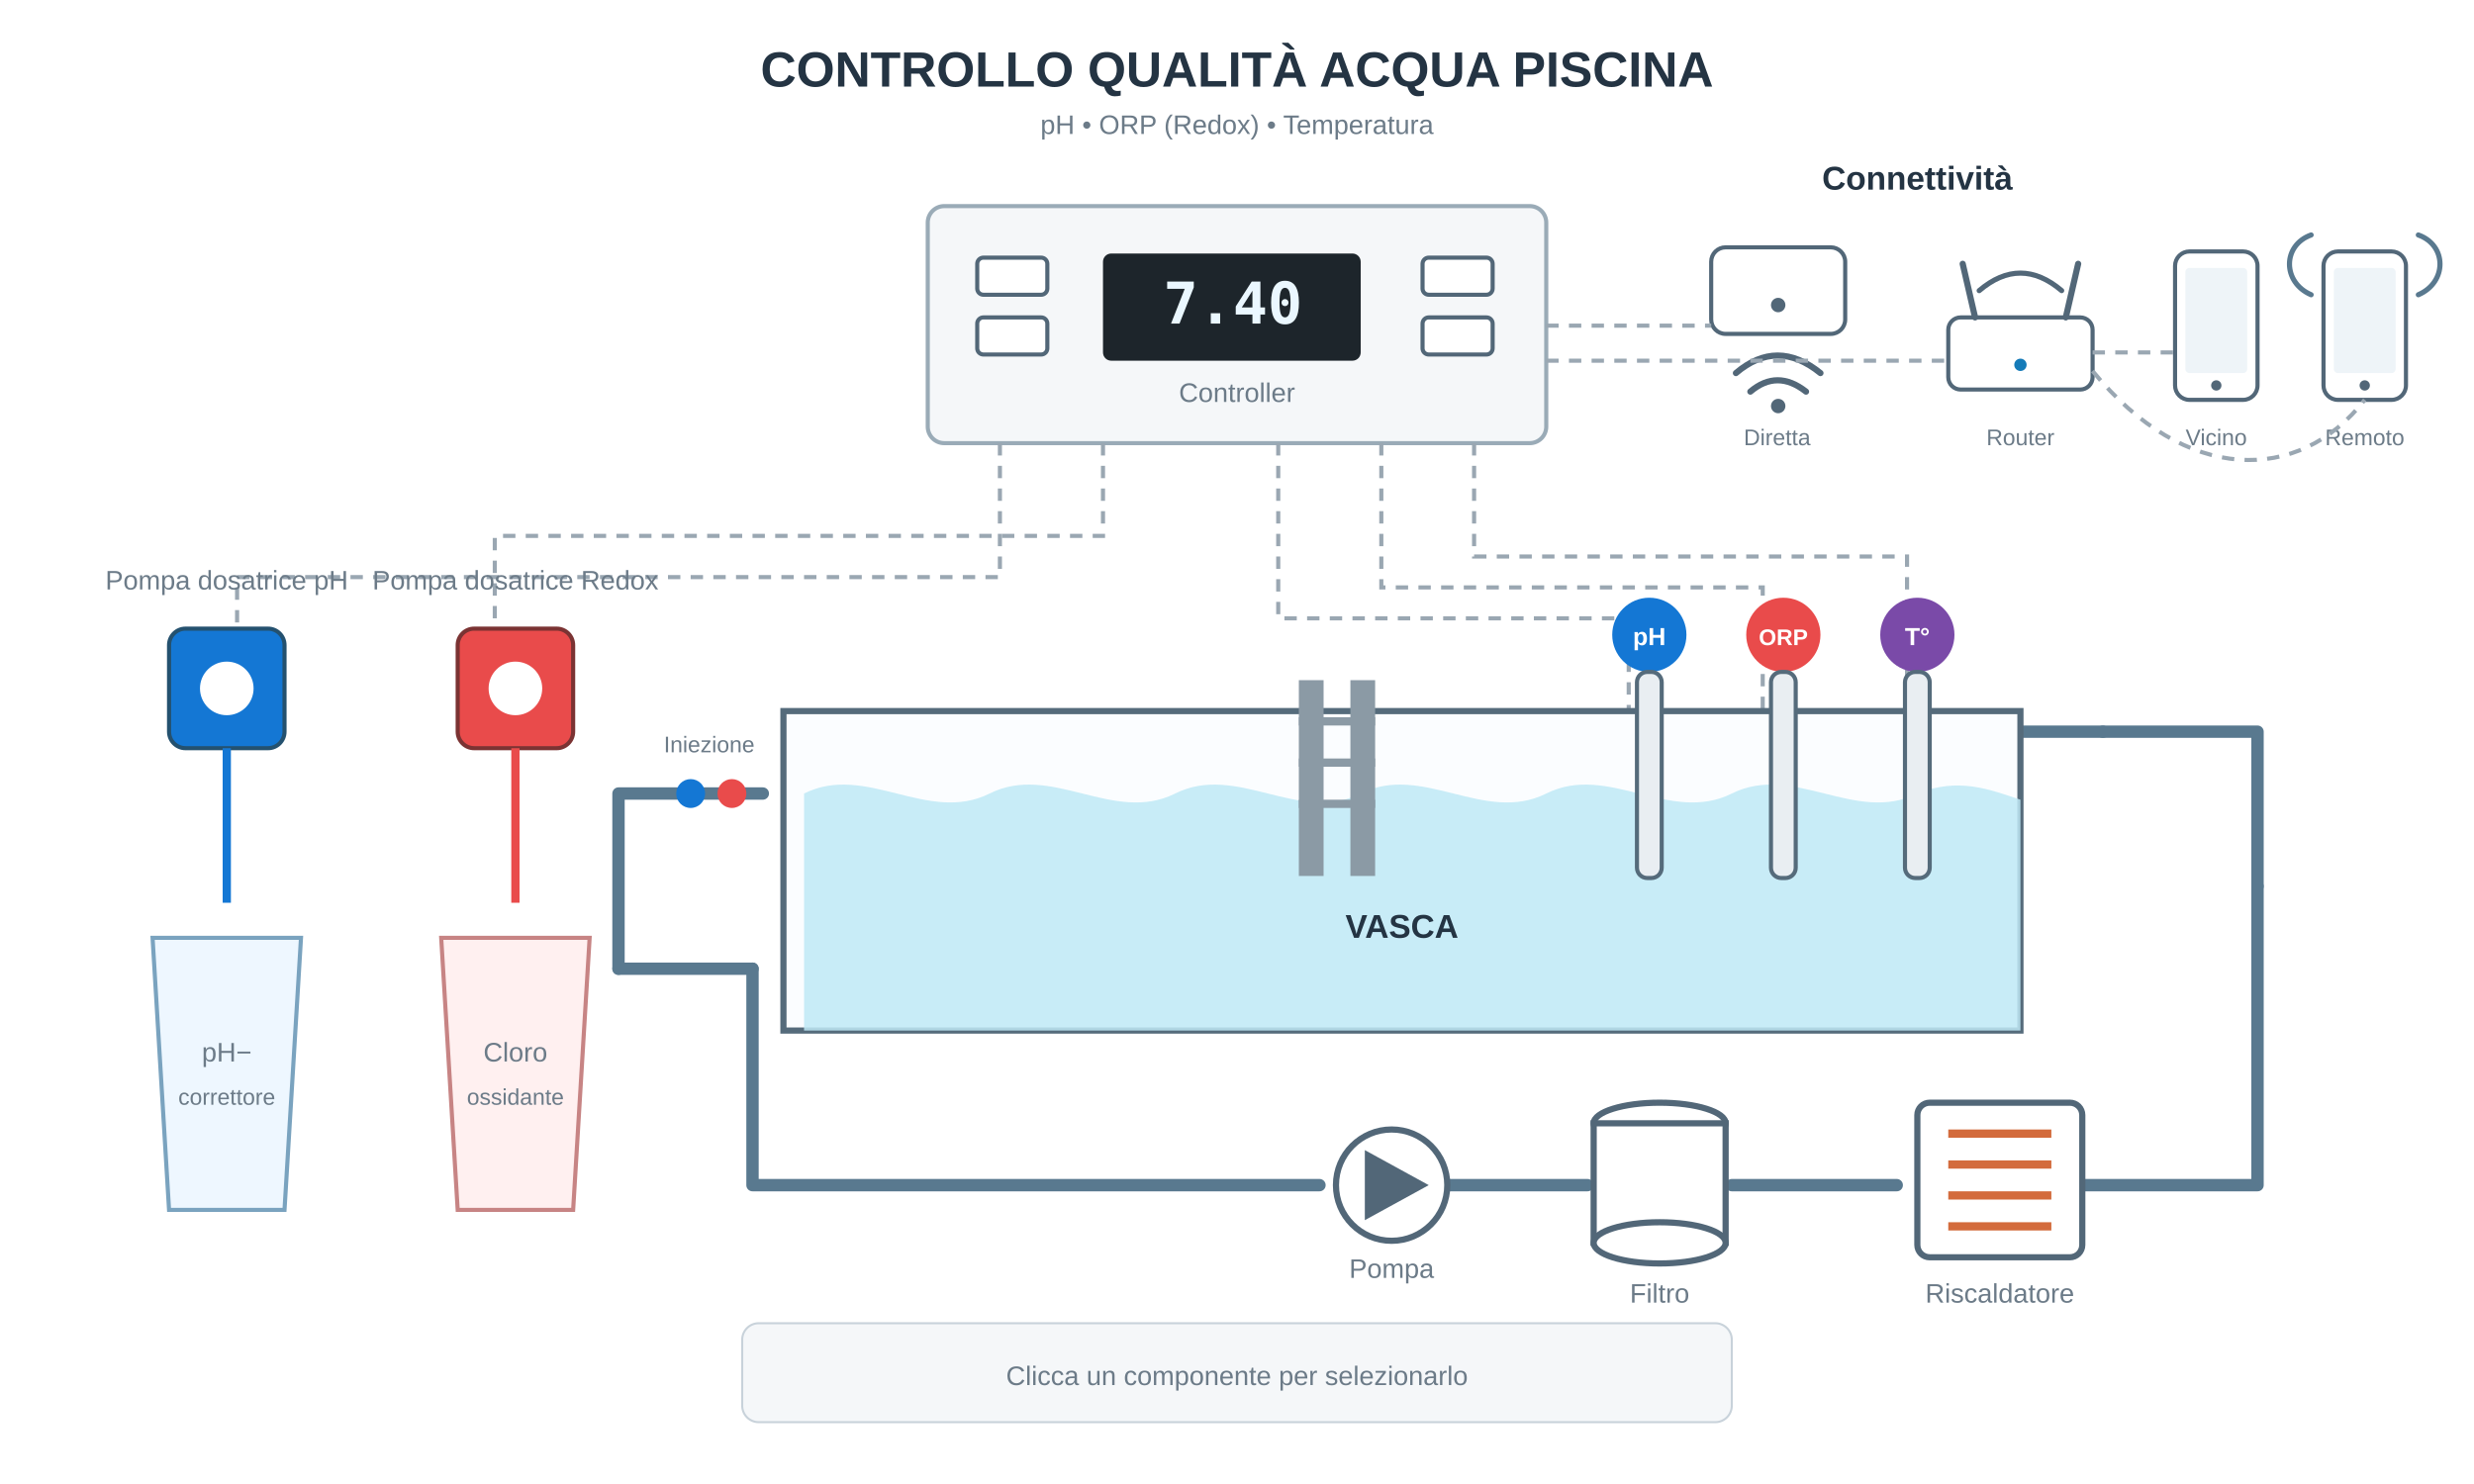
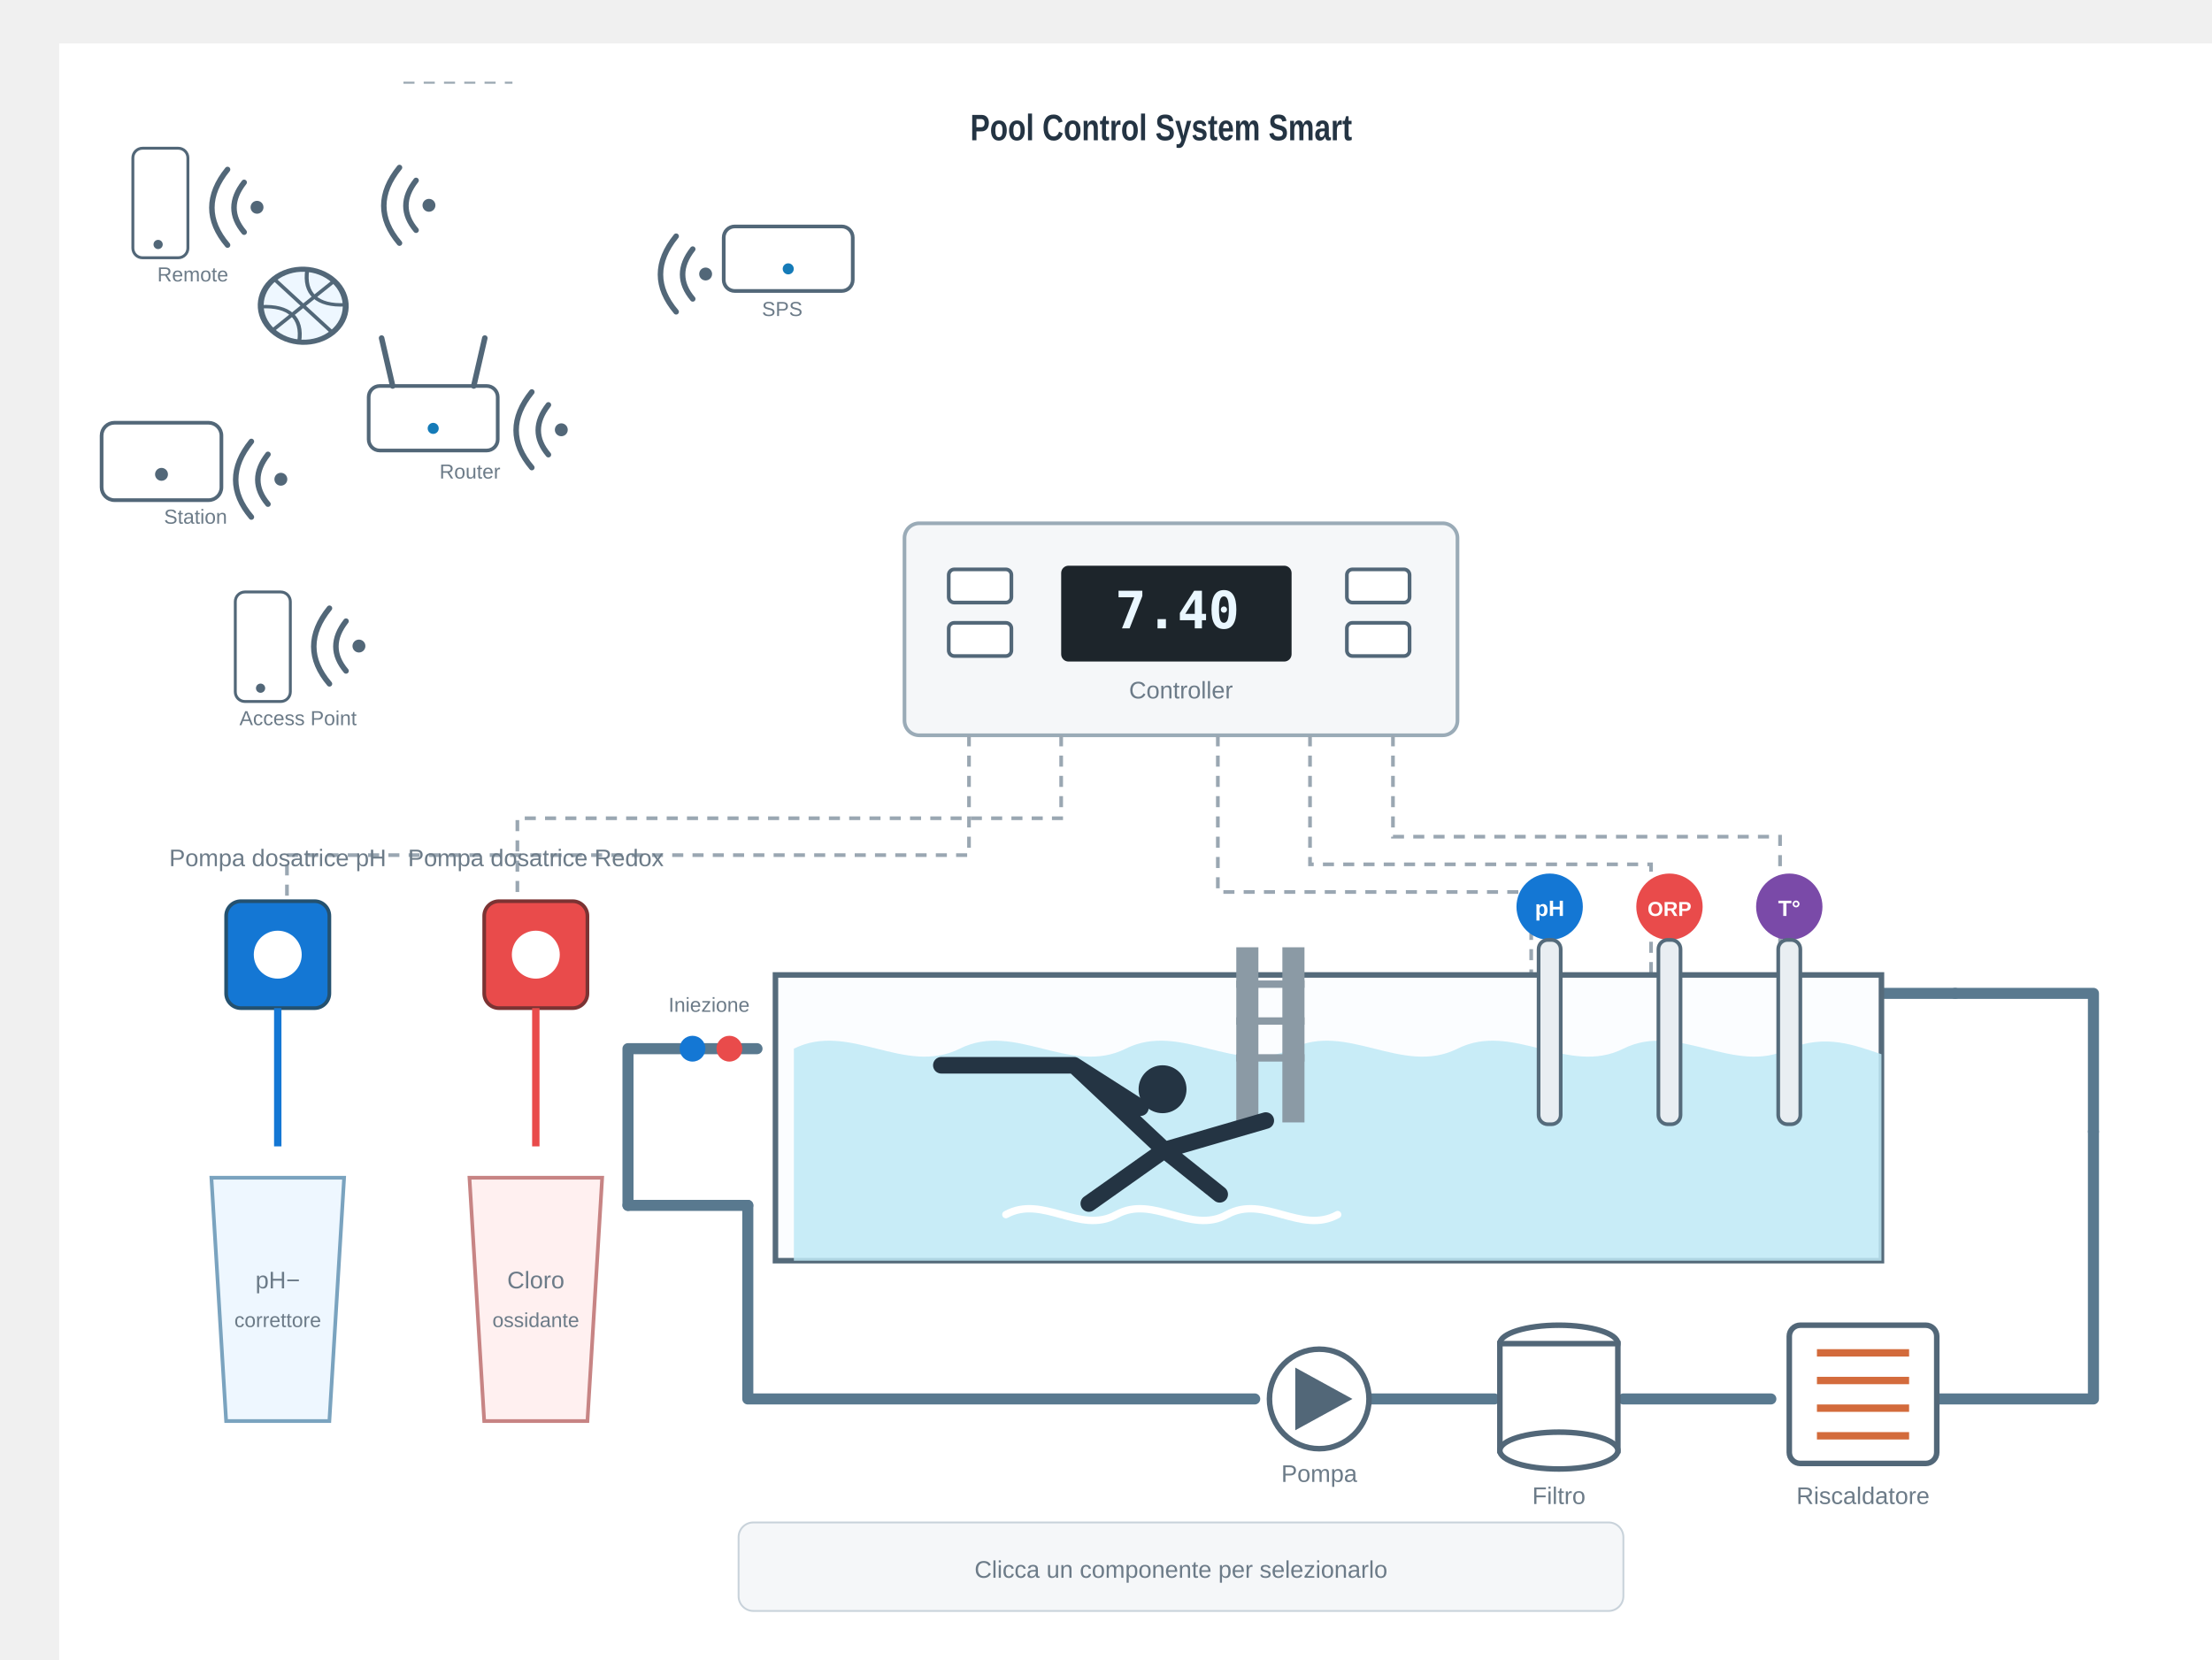
- <svg xmlns="http://www.w3.org/2000/svg" viewBox="0 0 1200 720" role="img" aria-labelledby="title desc">
-   <style>
+ <svg xmlns="http://www.w3.org/2000/svg" viewBox="0 0 1200 900" role="img" aria-labelledby="title desc" version="1.1" id="svg51" width="1200" height="900">
+   <defs id="defs51" />
+   <style id="style1">
.label{font:600 16px Arial,sans-serif;fill:#243443}
    .small{font:13px Arial,sans-serif;fill:#6c7b88}
    .tiny{font:11px Arial,sans-serif;fill:#6c7b88}
    .component{cursor:pointer}
    .component:hover .hit,.component.is-selected .hit{stroke:#157bb8;stroke-width:4}
    .hit{fill:transparent;stroke:transparent;stroke-width:8}
    .pipe{fill:none;stroke:#59798f;stroke-width:6;stroke-linecap:round;stroke-linejoin:round}
    .signal{fill:none;stroke:#9aa7b2;stroke-width:2;stroke-dasharray:6 5}
    .device{fill:white;stroke:#526778;stroke-width:2}
    .soft{fill:#f5f7f9;stroke:#9aabb7;stroke-width:2}
    .hidden-option{display:none}
  </style>
-   <g id="background">
-     <rect width="1200" height="720" fill="#ffffff" />
-     <text x="600" y="42" text-anchor="middle" class="label" style="font-size:24px">CONTROLLO QUALITÀ ACQUA PISCINA</text>
-     <text x="600" y="65" text-anchor="middle" class="small">pH • ORP (Redox) • Temperatura</text>
+   <g id="background" transform="matrix(1,0,0,1.25,32.13559,23.59322)">
+     <rect width="1200" height="720" fill="#ffffff" id="rect1" x="0" y="0" />
+     <text x="600" y="42" text-anchor="middle" class="label" style="font-style:normal;font-variant:normal;font-weight:600;font-stretch:normal;font-size:16px;line-height:normal;font-family:Arial, sans-serif" id="text1">
+       <tspan id="tspan53" x="600" y="42">Pool Control System Smart</tspan>
+       <tspan id="tspan54" x="600" y="62" />
+     </text>
  </g>
-   <g id="control_unit" class="component" data-component="Centralina di controllo">
-     <rect class="hit" x="425" y="82" width="350" height="150" rx="10" />
-     <rect class="soft" x="450" y="100" width="300" height="115" rx="8" />
-     <rect x="535" y="123" width="125" height="52" rx="4" fill="#1d252b" />
-     <text x="598" y="157" text-anchor="middle" fill="#eaf7ff" style="font:700 28px monospace">7.40</text>
-     <rect x="474" y="125" width="34" height="18" rx="3" class="device" />
-     <rect x="474" y="154" width="34" height="18" rx="3" class="device" />
-     <rect x="690" y="125" width="34" height="18" rx="3" class="device" />
-     <rect x="690" y="154" width="34" height="18" rx="3" class="device" />
-     <text x="600" y="195" text-anchor="middle" class="small">Controller</text>
+   <g id="control_unit" class="component" data-component="Centralina di controllo" transform="translate(40.67797,183.8644)">
+     <rect class="hit" x="425" y="82" width="350" height="150" rx="10" id="rect2" />
+     <rect class="soft" x="450" y="100" width="300" height="115" rx="8" id="rect3" />
+     <rect x="535" y="123" width="125" height="52" rx="4" fill="#1d252b" id="rect4" />
+     <text x="598" y="157" text-anchor="middle" fill="#eaf7ff" style="font-style:normal;font-variant:normal;font-weight:700;font-stretch:normal;font-size:28px;line-height:normal;font-family:monospace" id="text4">7.40</text>
+     <rect x="474" y="125" width="34" height="18" rx="3" class="device" id="rect5" />
+     <rect x="474" y="154" width="34" height="18" rx="3" class="device" id="rect6" />
+     <rect x="690" y="125" width="34" height="18" rx="3" class="device" id="rect7" />
+     <rect x="690" y="154" width="34" height="18" rx="3" class="device" id="rect8" />
+     <text x="600" y="195" text-anchor="middle" class="small" id="text8" style="font-style:normal;font-variant:normal;font-weight:normal;font-stretch:normal;font-size:13px;line-height:normal;font-family:Arial, sans-serif">Controller</text>
  </g>
-   <g id="signal_lines">
-     <path class="signal" d="M485 215 V280 H115 V345" />
-     <path class="signal" d="M535 215 V260 H240 V345" />
-     <path class="signal" d="M620 215 V300 H790 V345" />
-     <path class="signal" d="M670 215 V285 H855 V345" />
-     <path class="signal" d="M715 215 V270 H925 V345" />
+   <g id="signal_lines" transform="translate(40.67797,183.8644)">
+     <path class="signal" d="m 485,215 v 65 H 115 v 65" id="path8" />
+     <path class="signal" d="m 535,215 v 45 H 240 v 85" id="path9" />
+     <path class="signal" d="m 620,215 v 85 h 170 v 45" id="path10" />
+     <path class="signal" d="m 670,215 v 70 h 185 v 60" id="path11" />
+     <path class="signal" d="m 715,215 v 55 h 210 v 75" id="path12" />
  </g>
-   <g id="dosing_ph" class="component" data-component="Dosaggio pH">
-     <rect class="hit" x="45" y="265" width="145" height="340" rx="10" />
-     <text x="110" y="286" text-anchor="middle" class="small">Pompa dosatrice pH</text>
-     <rect x="82" y="305" width="56" height="58" rx="8" fill="#1477d4" stroke="#24516f" stroke-width="2" />
-     <circle cx="110" cy="334" r="13" fill="#fff" />
-     <path d="M110 363 V438" stroke="#1477d4" stroke-width="4" />
-     <path d="M74 455 h72 l-8 132 H82z" fill="#eef7ff" stroke="#7aa3bf" stroke-width="2" />
-     <text x="110" y="515" text-anchor="middle" class="small">pH−</text>
-     <text x="110" y="536" text-anchor="middle" class="tiny">correttore</text>
+   <g id="dosing_ph" class="component" data-component="Dosaggio pH" transform="translate(40.67797,183.8644)">
+     <rect class="hit" x="45" y="265" width="145" height="340" rx="10" id="rect12" />
+     <text x="110" y="286" text-anchor="middle" class="small" id="text12" style="font-style:normal;font-variant:normal;font-weight:normal;font-stretch:normal;font-size:13px;line-height:normal;font-family:Arial, sans-serif">Pompa dosatrice pH</text>
+     <rect x="82" y="305" width="56" height="58" rx="8" fill="#1477d4" stroke="#24516f" stroke-width="2" id="rect13" />
+     <circle cx="110" cy="334" r="13" fill="#ffffff" id="circle13" />
+     <path d="m 110,363 v 75" stroke="#1477d4" stroke-width="4" id="path13" />
+     <path d="m 74,455 h 72 l -8,132 H 82 Z" fill="#eef7ff" stroke="#7aa3bf" stroke-width="2" id="path14" />
+     <text x="110" y="515" text-anchor="middle" class="small" id="text14" style="font-style:normal;font-variant:normal;font-weight:normal;font-stretch:normal;font-size:13px;line-height:normal;font-family:Arial, sans-serif">pH−</text>
+     <text x="110" y="536" text-anchor="middle" class="tiny" id="text15" style="font-style:normal;font-variant:normal;font-weight:normal;font-stretch:normal;font-size:11px;line-height:normal;font-family:Arial, sans-serif">correttore</text>
  </g>
-   <g id="dosing_orp" class="component" data-component="Dosaggio Redox / Cloro">
-     <rect class="hit" x="175" y="265" width="150" height="340" rx="10" />
-     <text x="250" y="286" text-anchor="middle" class="small">Pompa dosatrice Redox</text>
-     <rect x="222" y="305" width="56" height="58" rx="8" fill="#e94b4b" stroke="#7b3333" stroke-width="2" />
-     <circle cx="250" cy="334" r="13" fill="#fff" />
-     <path d="M250 363 V438" stroke="#e94b4b" stroke-width="4" />
-     <path d="M214 455 h72 l-8 132 H222z" fill="#fff0f0" stroke="#c78484" stroke-width="2" />
-     <text x="250" y="515" text-anchor="middle" class="small">Cloro</text>
-     <text x="250" y="536" text-anchor="middle" class="tiny">ossidante</text>
+   <g id="dosing_orp" class="component" data-component="Dosaggio Redox / Cloro" transform="translate(40.67797,183.8644)">
+     <rect class="hit" x="175" y="265" width="150" height="340" rx="10" id="rect15" />
+     <text x="250" y="286" text-anchor="middle" class="small" id="text16" style="font-style:normal;font-variant:normal;font-weight:normal;font-stretch:normal;font-size:13px;line-height:normal;font-family:Arial, sans-serif">Pompa dosatrice Redox</text>
+     <rect x="222" y="305" width="56" height="58" rx="8" fill="#e94b4b" stroke="#7b3333" stroke-width="2" id="rect16" />
+     <circle cx="250" cy="334" r="13" fill="#ffffff" id="circle16" />
+     <path d="m 250,363 v 75" stroke="#e94b4b" stroke-width="4" id="path16" />
+     <path d="m 214,455 h 72 l -8,132 h -56 z" fill="#fff0f0" stroke="#c78484" stroke-width="2" id="path17" />
+     <text x="250" y="515" text-anchor="middle" class="small" id="text17" style="font-style:normal;font-variant:normal;font-weight:normal;font-stretch:normal;font-size:13px;line-height:normal;font-family:Arial, sans-serif">Cloro</text>
+     <text x="250" y="536" text-anchor="middle" class="tiny" id="text18" style="font-style:normal;font-variant:normal;font-weight:normal;font-stretch:normal;font-size:11px;line-height:normal;font-family:Arial, sans-serif">ossidante</text>
  </g>
-   <g id="pipes">
-     <path class="pipe" d="M300 470 H365" />
-     <path class="pipe" d="M365 470 V575 H640" />
-     <path class="pipe" d="M695 575 H770" />
-     <path class="pipe" d="M840 575 H920" />
-     <path class="pipe" d="M1010 575 H1095 V430" />
-     <path class="pipe" d="M1095 430 V355 H1020" />
-     <path class="pipe" d="M1020 355 H980" />
-     <path class="pipe" d="M300 470 V385 H370" />
+   <g id="pipes" transform="translate(40.67797,183.8644)">
+     <path class="pipe" d="m 300,470 h 65" id="path18" />
+     <path class="pipe" d="M 365,470 V 575 H 640" id="path19" />
+     <path class="pipe" d="m 695,575 h 75" id="path20" />
+     <path class="pipe" d="m 840,575 h 80" id="path21" />
+     <path class="pipe" d="m 1010,575 h 85 V 430" id="path22" />
+     <path class="pipe" d="m 1095,430 v -75 h -75" id="path23" />
+     <path class="pipe" d="M 1020,355 H 980" id="path24" />
+     <path class="pipe" d="m 300,470 v -85 h 70" id="path25" />
  </g>
-   <g id="pool" class="component" data-component="Vasca piscina">
-     <rect class="hit" x="350" y="320" width="650" height="210" rx="8" />
-     <path d="M380 345 H980 V500 H380z" fill="#fbfdff" stroke="#556b7b" stroke-width="3" />
-     <path d="M390 385              C420 370 450 400 480 385              C510 370 540 400 570 385              C600 370 630 400 660 385              C690 370 720 400 750 385              C780 370 810 400 840 385              C870 370 900 400 930 385              C950 377 965 383 980 388              V500 H390 Z" fill="#bfe9f6" opacity=".85" />
-     <rect x="630" y="330" width="12" height="95" fill="#8b9aa5" />
-     <rect x="655" y="330" width="12" height="95" fill="#8b9aa5" />
-     <path d="M630 350 H667 M630 370 H667 M630 390 H667" stroke="#8b9aa5" stroke-width="4" />
-     <text x="680" y="455" text-anchor="middle" class="label">VASCA</text>
+   <g id="pool" class="component" data-component="Vasca piscina" transform="translate(40.67797,183.8644)">
+     <rect class="hit" x="350" y="320" width="650" height="210" rx="8" id="rect25" />
+     <path d="M 380,345 H 980 V 500 H 380 Z" fill="#fbfdff" stroke="#556b7b" stroke-width="3" id="path26" />
+     <path d="m 390,385 c 30,-15 60,15 90,0 30,-15 60,15 90,0 30,-15 60,15 90,0 30,-15 60,15 90,0 30,-15 60,15 90,0 30,-15 60,15 90,0 20,-8 35,-2 50,3 V 500 H 390 Z" fill="#bfe9f6" opacity="0.85" id="path27" />
+     <rect x="630" y="330" width="12" height="95" fill="#8b9aa5" id="rect27" />
+     <rect x="655" y="330" width="12" height="95" fill="#8b9aa5" id="rect28" />
+     <path d="m 630,350 h 37 m -37,20 h 37 m -37,20 h 37" stroke="#8b9aa5" stroke-width="4" id="path28" />
+     <circle cx="590" cy="407" r="13" fill="#243443" id="swimmer-head" />
+     <path d="M 578,417 542,394 H 470 M 542,394 591,440 646,424 M 591,440 621,464 M 591,440 550,469" fill="none" stroke="#243443" stroke-width="9" stroke-linecap="round" stroke-linejoin="round" id="swimmer" />
+     <path d="m 505,475 c 20,-11 40,11 60,0 20,-11 40,11 60,0 20,-11 40,11 60,0" fill="none" stroke="#ffffff" stroke-width="4" stroke-linecap="round" id="swimmer-wake" />
  </g>
-   <g id="probes">
+   <g id="probes" transform="translate(40.67797,183.8644)">
    <g id="probe_ph" class="component" data-component="Sonda pH">
-       <rect class="hit" x="770" y="285" width="60" height="180" />
-       <circle cx="800" cy="308" r="18" fill="#1477d4" />
-       <text x="800" y="313" text-anchor="middle" fill="#fff" style="font:700 12px Arial">pH</text>
-       <rect x="794" y="326" width="12" height="100" rx="5" fill="#e9eef2" stroke="#556b7b" stroke-width="2" />
+       <rect class="hit" x="770" y="285" width="60" height="180" id="rect29" />
+       <circle cx="800" cy="308" r="18" fill="#1477d4" id="circle29" />
+       <text x="800" y="313" text-anchor="middle" fill="#ffffff" style="font-style:normal;font-variant:normal;font-weight:700;font-stretch:normal;font-size:12px;line-height:normal;font-family:Arial" id="text29">pH</text>
+       <rect x="794" y="326" width="12" height="100" rx="5" fill="#e9eef2" stroke="#556b7b" stroke-width="2" id="rect30" />
    </g>
    <g id="probe_orp" class="component" data-component="Sonda ORP / Redox">
-       <rect class="hit" x="835" y="285" width="60" height="180" />
-       <circle cx="865" cy="308" r="18" fill="#e94b4b" />
-       <text x="865" y="313" text-anchor="middle" fill="#fff" style="font:700 11px Arial">ORP</text>
-       <rect x="859" y="326" width="12" height="100" rx="5" fill="#e9eef2" stroke="#556b7b" stroke-width="2" />
+       <rect class="hit" x="835" y="285" width="60" height="180" id="rect31" />
+       <circle cx="865" cy="308" r="18" fill="#e94b4b" id="circle31" />
+       <text x="865" y="313" text-anchor="middle" fill="#ffffff" style="font-style:normal;font-variant:normal;font-weight:700;font-stretch:normal;font-size:11px;line-height:normal;font-family:Arial" id="text31">ORP</text>
+       <rect x="859" y="326" width="12" height="100" rx="5" fill="#e9eef2" stroke="#556b7b" stroke-width="2" id="rect32" />
    </g>
    <g id="probe_temp" class="component" data-component="Sonda temperatura">
-       <rect class="hit" x="900" y="285" width="60" height="180" />
-       <circle cx="930" cy="308" r="18" fill="#7a4aa8" />
-       <text x="930" y="313" text-anchor="middle" fill="#fff" style="font:700 12px Arial">T°</text>
-       <rect x="924" y="326" width="12" height="100" rx="5" fill="#e9eef2" stroke="#556b7b" stroke-width="2" />
+       <rect class="hit" x="900" y="285" width="60" height="180" id="rect33" />
+       <circle cx="930" cy="308" r="18" fill="#7a4aa8" id="circle33" />
+       <text x="930" y="313" text-anchor="middle" fill="#ffffff" style="font-style:normal;font-variant:normal;font-weight:700;font-stretch:normal;font-size:12px;line-height:normal;font-family:Arial" id="text33">T°</text>
+       <rect x="924" y="326" width="12" height="100" rx="5" fill="#e9eef2" stroke="#556b7b" stroke-width="2" id="rect34" />
    </g>
  </g>
-   <g id="circulation_pump" class="component" data-component="Pompa di ricircolo">
-     <rect class="hit" x="630" y="535" width="100" height="90" />
-     <circle cx="675" cy="575" r="27" fill="#fff" stroke="#526778" stroke-width="3" />
-     <path d="M662 558 L693 575 L662 592 Z" fill="#526778" />
-     <text x="675" y="620" text-anchor="middle" class="small">Pompa</text>
+   <g id="circulation_pump" class="component" data-component="Pompa di ricircolo" transform="translate(40.67797,183.8644)">
+     <rect class="hit" x="630" y="535" width="100" height="90" id="rect35" />
+     <circle cx="675" cy="575" r="27" fill="#ffffff" stroke="#526778" stroke-width="3" id="circle35" />
+     <path d="m 662,558 31,17 -31,17 z" fill="#526778" id="path35" />
+     <text x="675" y="620" text-anchor="middle" class="small" id="text35" style="font-style:normal;font-variant:normal;font-weight:normal;font-stretch:normal;font-size:13px;line-height:normal;font-family:Arial, sans-serif">Pompa</text>
  </g>
-   <g id="filter" class="component" data-component="Filtro">
-     <rect class="hit" x="755" y="525" width="100" height="115" />
-     <ellipse cx="805" cy="545" rx="32" ry="10" fill="#fff" stroke="#526778" stroke-width="3" />
-     <rect x="773" y="545" width="64" height="58" fill="#fff" stroke="#526778" stroke-width="3" />
-     <ellipse cx="805" cy="603" rx="32" ry="10" fill="#fff" stroke="#526778" stroke-width="3" />
-     <text x="805" y="632" text-anchor="middle" class="small">Filtro</text>
+   <g id="filter" class="component" data-component="Filtro" transform="translate(40.67797,183.8644)">
+     <rect class="hit" x="755" y="525" width="100" height="115" id="rect36" />
+     <ellipse cx="805" cy="545" rx="32" ry="10" fill="#ffffff" stroke="#526778" stroke-width="3" id="ellipse36" />
+     <rect x="773" y="545" width="64" height="58" fill="#ffffff" stroke="#526778" stroke-width="3" id="rect37" />
+     <ellipse cx="805" cy="603" rx="32" ry="10" fill="#ffffff" stroke="#526778" stroke-width="3" id="ellipse37" />
+     <text x="805" y="632" text-anchor="middle" class="small" id="text37" style="font-style:normal;font-variant:normal;font-weight:normal;font-stretch:normal;font-size:13px;line-height:normal;font-family:Arial, sans-serif">Filtro</text>
  </g>
-   <g id="heater" class="component" data-component="Riscaldatore" data-optional="true">
-     <rect class="hit" x="900" y="515" width="145" height="135" />
-     <rect x="930" y="535" width="80" height="75" rx="6" fill="#fff" stroke="#526778" stroke-width="3" />
-     <path d="M945 550 H995 M945 565 H995 M945 580 H995 M945 595 H995" stroke="#d36b3c" stroke-width="4" />
-     <text x="970" y="632" text-anchor="middle" class="small">Riscaldatore</text>
+   <g id="heater" class="component" data-component="Riscaldatore" data-optional="true" transform="translate(40.67797,183.8644)">
+     <rect class="hit" x="900" y="515" width="145" height="135" id="rect38" />
+     <rect x="930" y="535" width="80" height="75" rx="6" fill="#ffffff" stroke="#526778" stroke-width="3" id="rect39" />
+     <path d="m 945,550 h 50 m -50,15 h 50 m -50,15 h 50 m -50,15 h 50" stroke="#d36b3c" stroke-width="4" id="path39" />
+     <text x="970" y="632" text-anchor="middle" class="small" id="text39" style="font-style:normal;font-variant:normal;font-weight:normal;font-stretch:normal;font-size:13px;line-height:normal;font-family:Arial, sans-serif">Riscaldatore</text>
  </g>
-   <g id="injection_points">
-     <circle cx="335" cy="385" r="7" fill="#1477d4" />
-     <circle cx="355" cy="385" r="7" fill="#e94b4b" />
-     <text x="344" y="365" text-anchor="middle" class="tiny">Iniezione</text>
+   <g id="injection_points" transform="translate(40.67797,183.8644)">
+     <circle cx="335" cy="385" r="7" fill="#1477d4" id="circle39" />
+     <circle cx="355" cy="385" r="7" fill="#e94b4b" id="circle40" />
+     <text x="344" y="365" text-anchor="middle" class="tiny" id="text40" style="font-style:normal;font-variant:normal;font-weight:normal;font-stretch:normal;font-size:11px;line-height:normal;font-family:Arial, sans-serif">Iniezione</text>
  </g>
-   <g id="connectivity" data-component="Connettività">
-     <text x="930" y="92" text-anchor="middle" class="label">Connettività</text>
-     <g id="connectivity_direct" class="component" data-component="Connessione diretta">
-       <rect class="hit" x="805" y="105" width="115" height="120" rx="10" />
-       <rect x="830" y="120" width="65" height="42" rx="7" fill="#ffffff" stroke="#526778" stroke-width="2" />
-       <circle cx="862.5" cy="148" r="3.5" fill="#526778" />
-       <path d="M842 181 Q862 164 883 181" fill="none" stroke="#526778" stroke-width="3" stroke-linecap="round" />
-       <path d="M849 190 Q862 179 876 190" fill="none" stroke="#526778" stroke-width="3" stroke-linecap="round" />
-       <circle cx="862.5" cy="197" r="3.5" fill="#526778" />
-       <text x="862" y="216" text-anchor="middle" class="tiny">Diretta</text>
+   <g id="connectivity" data-component="Connettività" transform="translate(-1657.107,-473.9599)">
+     <g id="connectivity_direct" class="component" data-component="Connessione diretta" transform="translate(882.2237,583.2717)">
+       <rect class="hit" x="820.245" y="112.766" width="122.191" height="69.049" rx="10.625" id="rect41" style="stroke-width:6.256;stroke-dasharray:none" />
+       <rect x="830" y="120" width="65" height="42" rx="7" fill="#ffffff" stroke="#526778" stroke-width="2" id="rect42" />
+       <circle cx="862.5" cy="148" r="3.5" fill="#526778" id="circle42" />
+       <path d="m 911.25,171.158 q -17,-20 0,-41" fill="none" stroke="#526778" stroke-width="3" stroke-linecap="round" id="path42" />
+       <path d="m 920.25,164.158 q -11,-13 0,-27" fill="none" stroke="#526778" stroke-width="3" stroke-linecap="round" id="path43" />
+       <circle cx="-150.658" cy="927.25" r="3.5" fill="#526778" id="circle43" transform="rotate(-90)" />
+       <text x="880.984" y="174.767" text-anchor="middle" class="tiny" id="text43" style="font-style:normal;font-variant:normal;font-weight:normal;font-stretch:normal;font-size:11px;line-height:normal;font-family:Arial, sans-serif">
+         <tspan id="tspan56" x="880.984" y="174.767">Station</tspan>
+       </text>
    </g>
-     <g id="connectivity_router" class="component" data-component="Router / Internet">
-       <rect class="hit" x="920" y="105" width="120" height="120" rx="10" />
-       <rect x="945" y="154" width="70" height="35" rx="6" fill="#ffffff" stroke="#526778" stroke-width="2" />
-       <line x1="958" y1="154" x2="952" y2="128" stroke="#526778" stroke-width="3" stroke-linecap="round" />
-       <line x1="1002" y1="154" x2="1008" y2="128" stroke="#526778" stroke-width="3" stroke-linecap="round" />
-       <path d="M960 141 Q980 124 1000 141" fill="none" stroke="#526778" stroke-width="2.5" stroke-linecap="round" />
-       <circle cx="980" cy="177" r="3" fill="#157bb8" />
-       <text x="980" y="216" text-anchor="middle" class="tiny">Router</text>
+     <g id="connectivity_router" class="component" data-component="Router / Internet" transform="translate(912.1157,529.338)">
+       <rect class="hit" x="930.437" y="118.226" width="134.705" height="95.186" rx="11.225" id="rect43" style="stroke-width:6.158;stroke-dasharray:none" />
+       <rect x="945" y="154" width="70" height="35" rx="6" fill="#ffffff" stroke="#526778" stroke-width="2" id="rect44" />
+       <line x1="958" y1="154" x2="952" y2="128" stroke="#526778" stroke-width="3" stroke-linecap="round" id="line44" />
+       <line x1="1002" y1="154" x2="1008" y2="128" stroke="#526778" stroke-width="3" stroke-linecap="round" id="line45" />
+       <circle cx="980" cy="177" r="3" fill="#157bb8" id="circle45" />
+       <text x="999.932" y="204.203" text-anchor="middle" class="tiny" id="text45" style="font-style:normal;font-variant:normal;font-weight:normal;font-stretch:normal;font-size:11px;line-height:normal;font-family:Arial, sans-serif">Router</text>
+       <path d="m 1033.493,198.261 q -17,-20 0,-41" fill="none" stroke="#526778" stroke-width="3" stroke-linecap="round" id="path54-9" />
+       <path d="m 1042.493,191.261 q -11,-13 0,-27" fill="none" stroke="#526778" stroke-width="3" stroke-linecap="round" id="path55-3" />
+       <circle cx="-177.761" cy="1049.493" r="3.5" fill="#526778" id="circle43-2-1" transform="rotate(-90)" />
    </g>
-     <g id="phone_local" class="component" data-component="Telefono vicino">
-       <rect class="hit" x="1040" y="105" width="70" height="120" rx="10" />
-       <rect x="1055" y="122" width="40" height="72" rx="7" fill="#ffffff" stroke="#526778" stroke-width="2" />
-       <rect x="1060" y="130" width="30" height="51" rx="2" fill="#eef4f8" />
-       <circle cx="1075" cy="187" r="2.5" fill="#526778" />
-       <text x="1075" y="216" text-anchor="middle" class="tiny">Vicino</text>
+     <g id="connectivity_router-8" class="component" data-component="Router / Internet" transform="translate(1065.263,446.0556)">
+       <rect class="hit" x="930.437" y="137.548" width="134.705" height="75.864" rx="11.225" id="rect43-6" style="stroke-width:5.498;stroke-dasharray:none" />
+       <rect x="984.458" y="150.746" width="70" height="35" rx="6" fill="#ffffff" stroke="#526778" stroke-width="2" id="rect44-5" />
+       <circle cx="1019.458" cy="173.746" r="3" fill="#157bb8" id="circle45-8" />
+       <text x="1016.203" y="199.322" text-anchor="middle" class="tiny" id="text45-6" style="font-style:normal;font-variant:normal;font-weight:normal;font-stretch:normal;font-size:11px;line-height:normal;font-family:Arial, sans-serif;fill:#6c7b88">SPS</text>
+       <path d="m 958.646,197.04 q -17,-20 0,-41" fill="none" stroke="#526778" stroke-width="3" stroke-linecap="round" id="path54-9-0" />
+       <path d="m 967.646,190.04 q -11,-13 0,-27" fill="none" stroke="#526778" stroke-width="3" stroke-linecap="round" id="path55-3-2" />
+       <circle cx="-176.54" cy="974.646" r="3.5" fill="#526778" id="circle43-2-1-4" transform="rotate(-90)" />
    </g>
-     <g id="phone_remote" class="component" data-component="Telefono remoto">
-       <rect class="hit" x="1110" y="105" width="75" height="120" rx="10" />
-       <rect x="1127" y="122" width="40" height="72" rx="7" fill="#ffffff" stroke="#526778" stroke-width="2" />
-       <rect x="1132" y="130" width="30" height="51" rx="2" fill="#eef4f8" />
-       <circle cx="1147" cy="187" r="2.5" fill="#526778" />
-       <path d="M1121 143 C1107 137 1107 119 1121 114" fill="none" stroke="#59798f" stroke-width="2.5" stroke-linecap="round" />
-       <path d="M1173 143 C1187 137 1187 119 1173 114" fill="none" stroke="#59798f" stroke-width="2.5" stroke-linecap="round" />
-       <text x="1147" y="216" text-anchor="middle" class="tiny">Remoto</text>
+     <g id="phone_remote-1" class="component" data-component="Telefono remoto" transform="translate(631.9379,664.3416)">
+       <rect class="hit" x="1133.818" y="118.026" width="109.458" height="96.414" rx="14.594" id="rect48-2" style="stroke-width:6.203;stroke-dasharray:none" transform="matrix(1,0,0.01246291,0.9999223,0,0)" />
+       <rect x="1152.819" y="130.734" width="29.854" height="59.413" rx="5.224" fill="#ffffff" stroke="#526778" stroke-width="1.57" id="rect49-3" />
+       <circle cx="1166.525" cy="182.932" r="2.5" fill="#526778" id="circle50-4" />
+       <text x="1186.864" y="202.983" text-anchor="middle" class="tiny" id="text51-3" style="font-style:normal;font-variant:normal;font-weight:normal;font-stretch:normal;font-size:11px;line-height:normal;font-family:Arial, sans-serif;fill:#6c7b88">Access Point</text>
+       <path d="m 1203.893,180.57 q -17,-20 0,-41" fill="none" stroke="#526778" stroke-width="3" stroke-linecap="round" id="path54" />
+       <path d="m 1212.893,173.57 q -11,-13 0,-27" fill="none" stroke="#526778" stroke-width="3" stroke-linecap="round" id="path55" />
+       <circle cx="-160.07" cy="1219.893" r="3.5" fill="#526778" id="circle43-2" transform="rotate(-90)" />
    </g>
-     <path id="link_direct" d="M750 158 H830" fill="none" stroke="#9aa7b2" stroke-width="2" stroke-dasharray="6 5" />
-     <path id="link_router" d="M750 175 H945" fill="none" stroke="#9aa7b2" stroke-width="2" stroke-dasharray="6 5" />
-     <path id="link_router_local_phone" d="M1015 171 H1055" fill="none" stroke="#9aa7b2" stroke-width="2" stroke-dasharray="6 5" />
-     <path id="link_router_remote_phone" d="M1015 180 C1060 235 1115 235 1147 194" fill="none" stroke="#9aa7b2" stroke-width="2" stroke-dasharray="6 5" />
+     <g id="phone_remote-1-6" class="component" data-component="Telefono remoto" transform="translate(576.366,423.6378)">
+       <rect class="hit" x="1132.656" y="118.043" width="185.382" height="96.428" rx="24.718" id="rect48-2-5" style="stroke-width:8.073;stroke-dasharray:none" transform="matrix(1,0,0.02110451,0.9997773,0,0)" />
+       <rect x="1152.819" y="130.734" width="29.854" height="59.413" rx="5.224" fill="#ffffff" stroke="#526778" stroke-width="1.57" id="rect49-3-0" />
+       <circle cx="1166.525" cy="182.932" r="2.5" fill="#526778" id="circle50-4-9" />
+       <text x="1186.864" y="202.983" text-anchor="middle" class="tiny" id="text51-3-0" style="font-style:normal;font-variant:normal;font-weight:normal;font-stretch:normal;font-size:11px;line-height:normal;font-family:Arial, sans-serif;fill:#6c7b88">
+         <tspan id="tspan57" x="1186.864" y="202.983">Remote</tspan>
+         <tspan id="tspan58" x="1186.864" y="216.733" />
+       </text>
+       <path d="m 1297.452,182.197 q -17,-20 0,-41" fill="none" stroke="#526778" stroke-width="3" stroke-linecap="round" id="path54-0" />
+       <path d="m 1306.452,175.197 q -11,-13 0,-27" fill="none" stroke="#526778" stroke-width="3" stroke-linecap="round" id="path55-6" />
+       <circle cx="-161.697" cy="1313.452" r="3.5" fill="#526778" id="circle43-2-13" transform="rotate(-90)" />
+       <path d="m 1204.181,183.263 q -17,-20 0,-41" fill="none" stroke="#526778" stroke-width="3" stroke-linecap="round" id="path54-0-9" />
+       <path d="m 1213.181,176.263 q -11,-13 0,-27" fill="none" stroke="#526778" stroke-width="3" stroke-linecap="round" id="path55-6-6" />
+       <circle cx="-162.763" cy="1220.181" r="3.5" fill="#526778" id="circle43-2-13-3" transform="rotate(-90)" />
+       <g id="world" data-component="World" transform="matrix(-0.7801769,0.6255589,-0.7360963,-0.6768769,0,0)">
+         <circle cx="-691.659" cy="-958.598" r="21.5" fill="#eef7ff" stroke="#526778" stroke-width="3" />
+         <path d="M -713.159,-958.598 H -670.159 M -691.659,-980.098 V -937.098 M -707.659,-972.598 C -696.659,-963.598 -696.659,-953.598 -707.659,-944.598 M -675.659,-972.598 C -686.659,-963.598 -686.659,-953.598 -675.659,-944.598" fill="none" stroke="#526778" stroke-width="2" stroke-linecap="round" />
+       </g>
+     </g>
+     <path id="link_router" d="m 1875.972,518.823 h 59.136" fill="none" stroke="#9aa7b2" stroke-width="1.101" stroke-dasharray="6, 5" />
  </g>
-   <g id="info_panel">
-     <rect x="360" y="642" width="480" height="48" rx="8" fill="#f5f7f9" stroke="#c8d2da" />
-     <text id="info_text" x="600" y="672" text-anchor="middle" class="small">Clicca un componente per selezionarlo</text>
+   <g id="info_panel" transform="translate(40.67797,183.8644)">
+     <rect x="360" y="642" width="480" height="48" rx="8" fill="#f5f7f9" stroke="#c8d2da" id="rect51" />
+     <text id="info_text" x="600" y="672" text-anchor="middle" class="small" style="font-style:normal;font-variant:normal;font-weight:normal;font-stretch:normal;font-size:13px;line-height:normal;font-family:Arial, sans-serif">Clicca un componente per selezionarlo</text>
  </g>
</svg>
